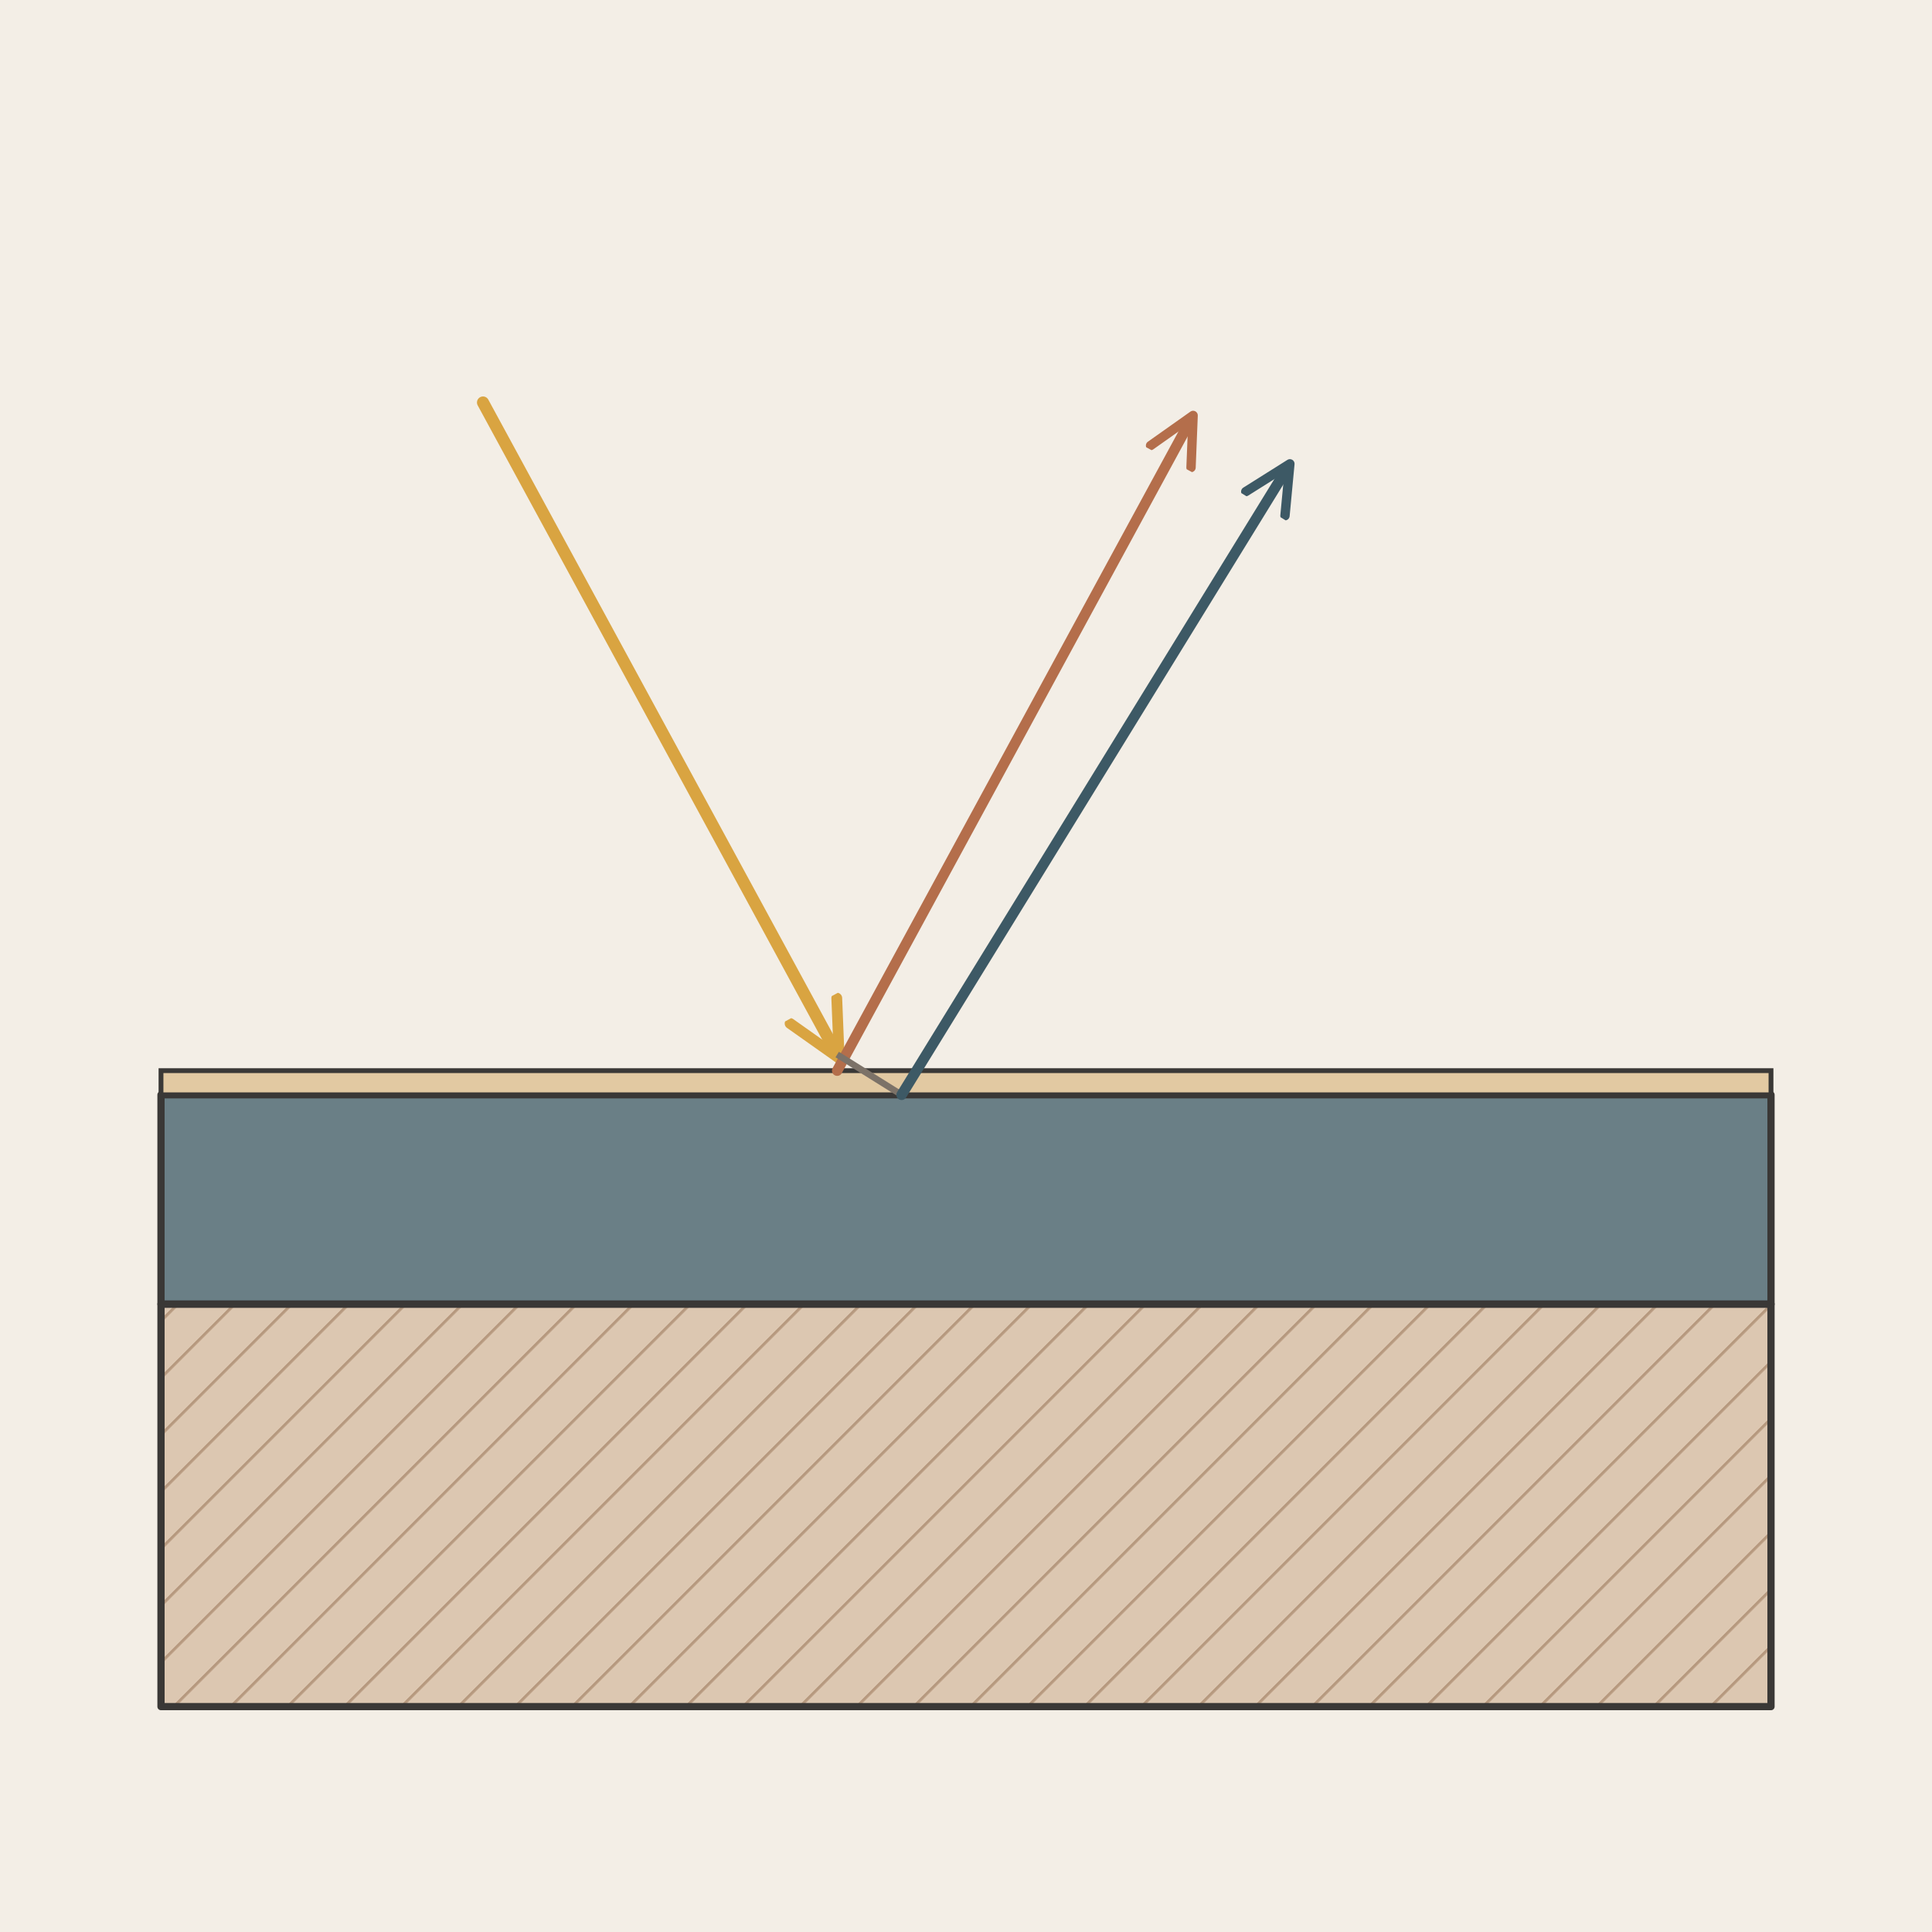
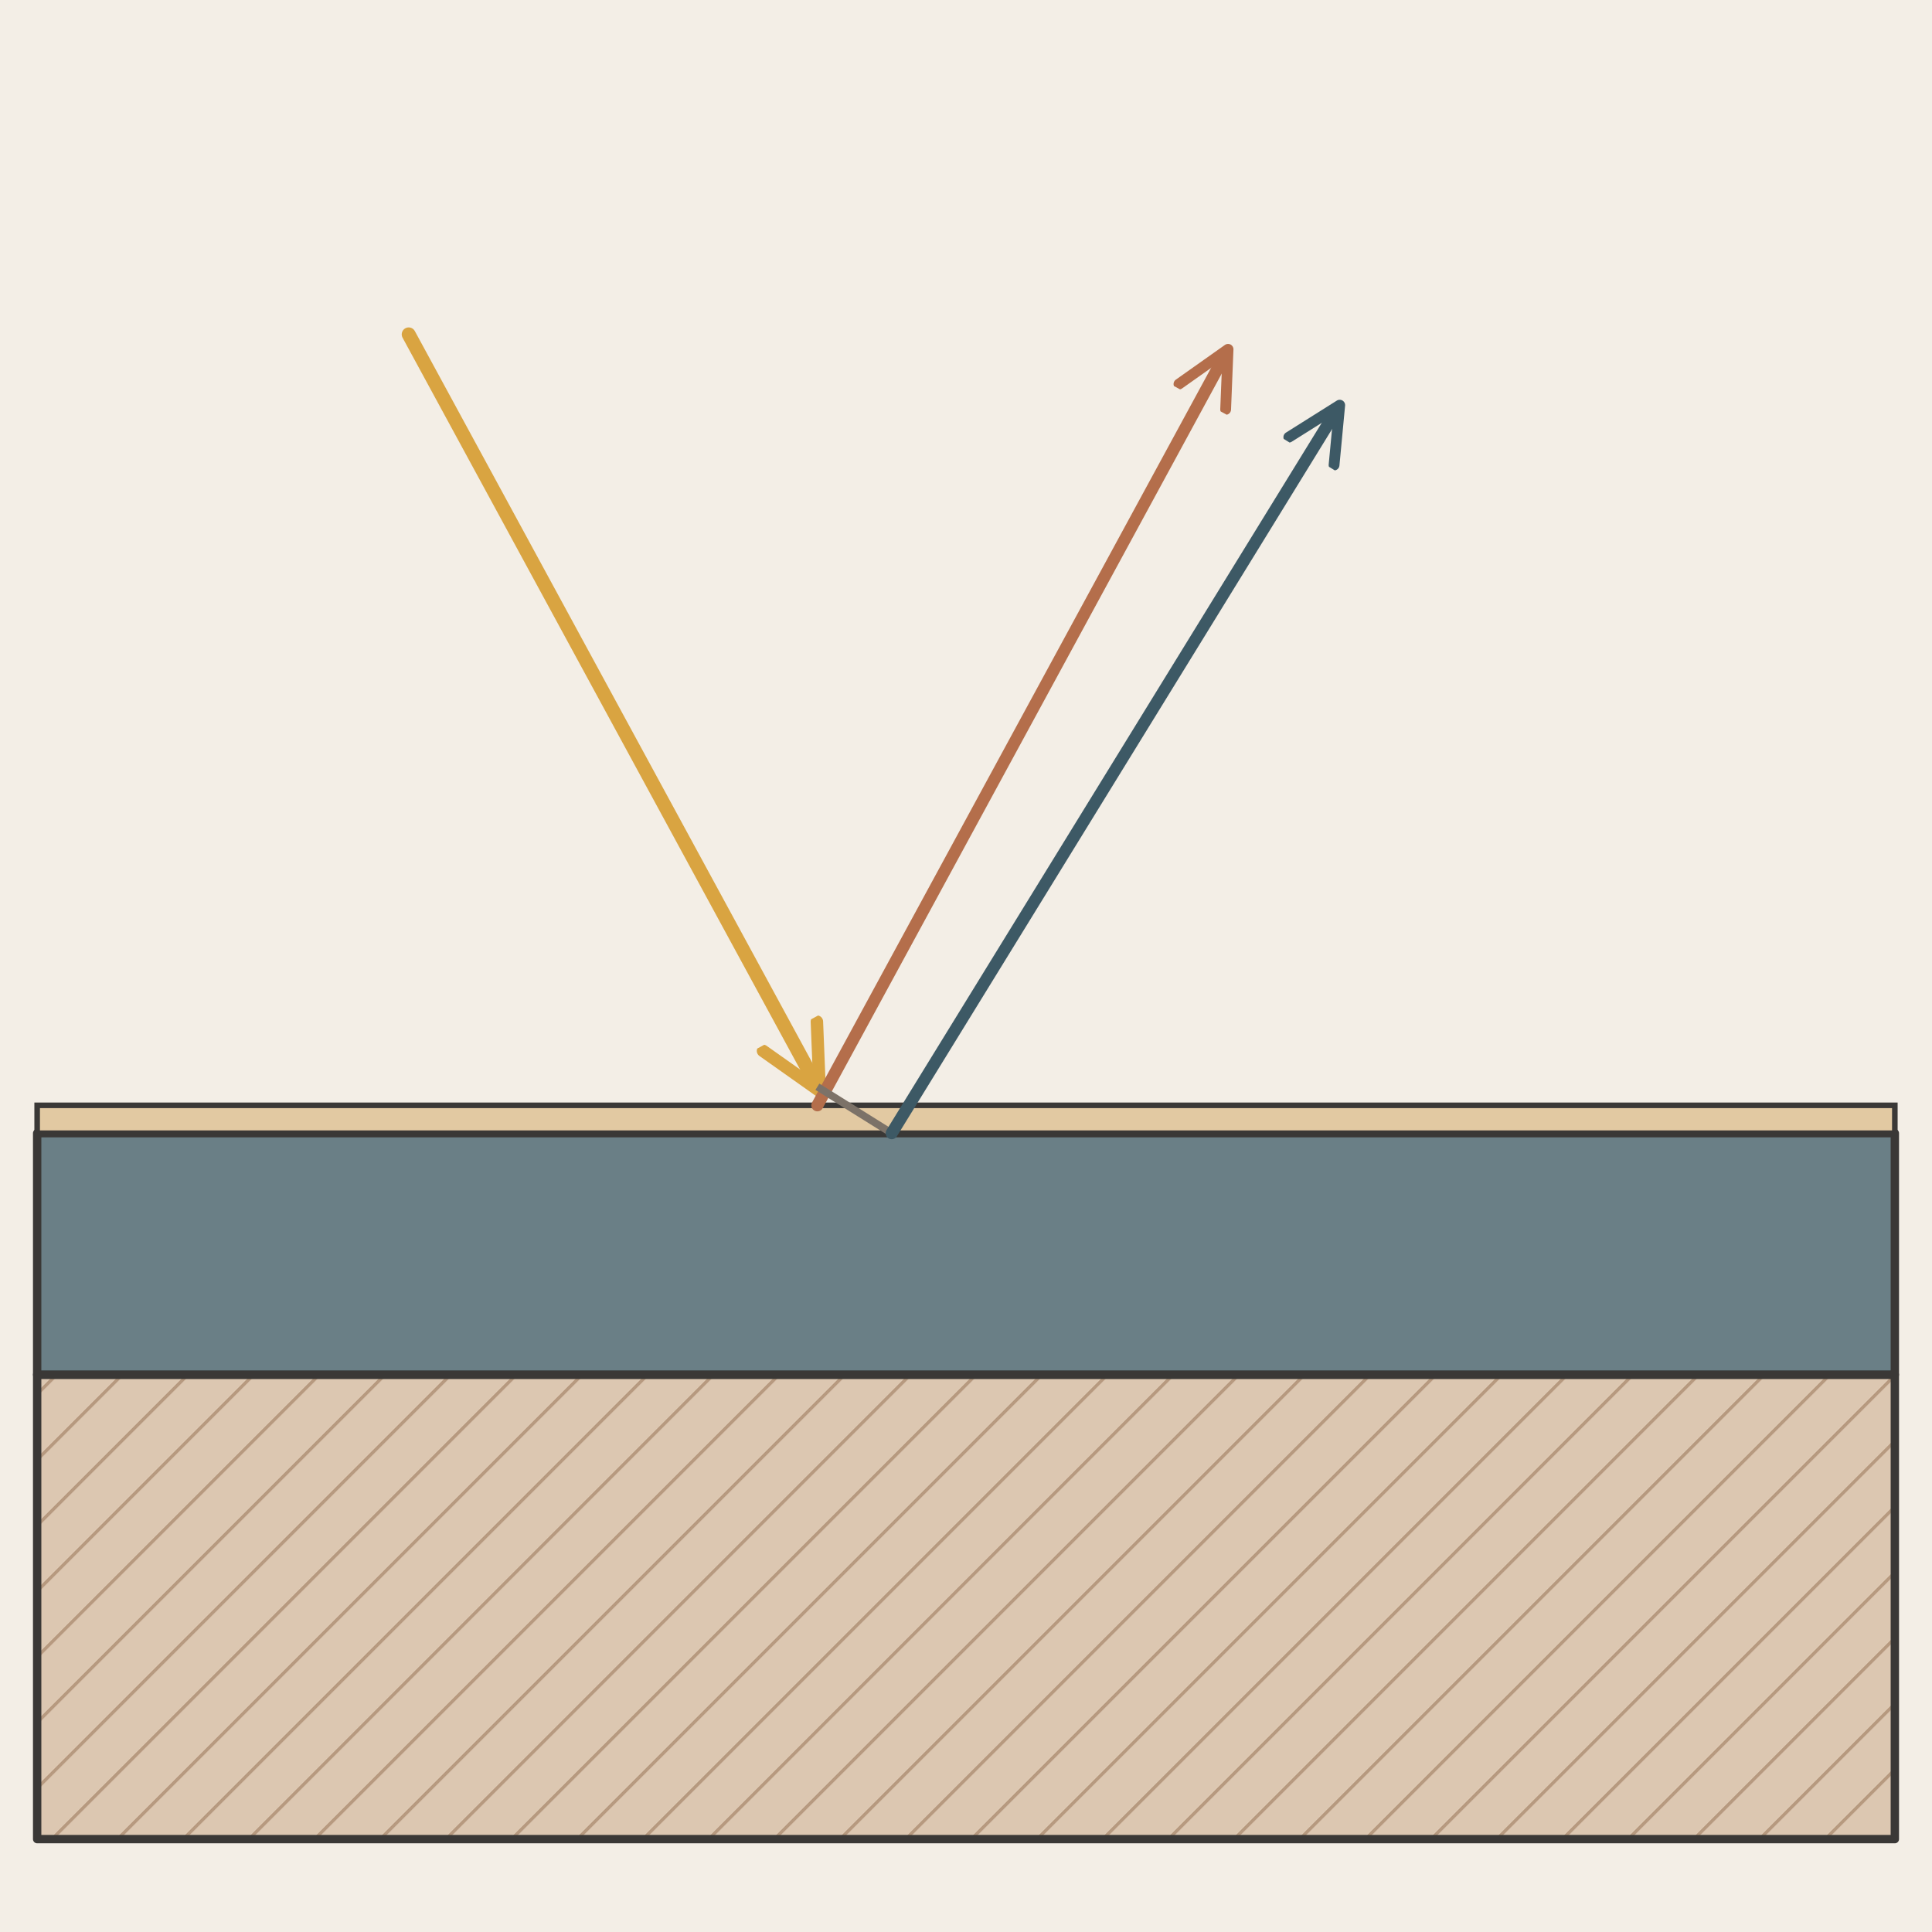
- <svg xmlns="http://www.w3.org/2000/svg" viewBox="0 0 240 240" width="240" height="240">
+ <svg xmlns="http://www.w3.org/2000/svg" viewBox="16 14 208 208" width="208" height="208">
  <rect width="240" height="240" fill="#F3EEE6" />
  <defs>
    <pattern id="h" width="5" height="5" patternUnits="userSpaceOnUse" patternTransform="rotate(45)">
      <rect width="5" height="5" fill="#DCC7B1" />
      <line x1="0" y1="0" x2="0" y2="5" stroke="#B79A80" stroke-width="0.7" />
    </pattern>
    <marker id="a" viewBox="0 0 8 8" refX="6.5" refY="4" markerWidth="5.5" markerHeight="5.5" orient="auto-start-reverse">
      <path d="M0.5,0.8L7,4L0.5,7.2" fill="none" stroke="#B46E4B" stroke-width="1.3" stroke-linecap="round" stroke-linejoin="round" />
    </marker>
    <marker id="aa" viewBox="0 0 8 8" refX="6.5" refY="4" markerWidth="5.5" markerHeight="5.5" orient="auto-start-reverse">
      <path d="M0.5,0.8L7,4L0.5,7.2" fill="none" stroke="#3D5965" stroke-width="1.3" stroke-linecap="round" stroke-linejoin="round" />
    </marker>
    <marker id="al" viewBox="0 0 8 8" refX="6.5" refY="4" markerWidth="5.5" markerHeight="5.5" orient="auto-start-reverse">
      <path d="M0.5,0.8L7,4L0.5,7.2" fill="none" stroke="#D9A441" stroke-width="1.3" stroke-linecap="round" stroke-linejoin="round" />
    </marker>
  </defs>
  <path d="M20,162L23.3,162L26.7,162L30,162L33.3,162L36.7,162L40,162L43.3,162L46.7,162L50,162L53.3,162L56.7,162L60,162L63.3,162L66.7,162L70,162L73.3,162L76.7,162L80,162L83.3,162L86.7,162L90,162L93.3,162L96.7,162L100,162L103.3,162L106.7,162L110,162L113.3,162L116.7,162L120,162L123.3,162L126.7,162L130,162L133.3,162L136.7,162L140,162L143.3,162L146.7,162L150,162L153.3,162L156.7,162L160,162L163.3,162L166.7,162L170,162L173.3,162L176.7,162L180,162L183.3,162L186.7,162L190,162L193.3,162L196.7,162L200,162L203.3,162L206.7,162L210,162L213.3,162L216.7,162L220,162L220,212L20,212Z" fill="url(#h)" stroke="#3A3836" stroke-width="0.9" stroke-linejoin="round" />
  <path d="M20,136L23.3,136L26.7,136L30,136L33.3,136L36.7,136L40,136L43.3,136L46.7,136L50,136L53.3,136L56.7,136L60,136L63.3,136L66.7,136L70,136L73.3,136L76.7,136L80,136L83.3,136L86.7,136L90,136L93.3,136L96.7,136L100,136L103.3,136L106.7,136L110,136L113.3,136L116.7,136L120,136L123.3,136L126.7,136L130,136L133.3,136L136.7,136L140,136L143.3,136L146.7,136L150,136L153.3,136L156.7,136L160,136L163.3,136L166.7,136L170,136L173.3,136L176.7,136L180,136L183.3,136L186.7,136L190,136L193.3,136L196.7,136L200,136L203.3,136L206.7,136L210,136L213.3,136L216.7,136L220,136L220,162L216.7,162L213.3,162L210,162L206.7,162L203.3,162L200,162L196.7,162L193.3,162L190,162L186.7,162L183.3,162L180,162L176.7,162L173.3,162L170,162L166.7,162L163.3,162L160,162L156.7,162L153.3,162L150,162L146.7,162L143.3,162L140,162L136.7,162L133.3,162L130,162L126.7,162L123.3,162L120,162L116.7,162L113.3,162L110,162L106.7,162L103.3,162L100,162L96.7,162L93.3,162L90,162L86.7,162L83.3,162L80,162L76.7,162L73.3,162L70,162L66.7,162L63.3,162L60,162L56.7,162L53.3,162L50,162L46.7,162L43.3,162L40,162L36.7,162L33.3,162L30,162L26.7,162L23.3,162L20,162Z" fill="#3D5965" fill-opacity="0.75" stroke="#3A3836" stroke-width="0.9" stroke-linejoin="round" />
  <path d="M20,133L220,133L220,136L20,136Z" fill="#E2C9A2" stroke="#3A3836" stroke-width="0.6" />
  <path d="M60,50L104,131" fill="none" stroke="#D9A441" stroke-width="1.5" stroke-linecap="round" marker-end="url(#al)" />
  <path d="M104,133L148,52" fill="none" stroke="#B46E4B" stroke-width="1.3" stroke-linecap="round" marker-end="url(#a)" />
  <path d="M104,131L112,136" stroke="#7C7268" stroke-width="0.8" />
  <path d="M112,136L160,58" fill="none" stroke="#3D5965" stroke-width="1.3" stroke-linecap="round" marker-end="url(#aa)" />
</svg>
